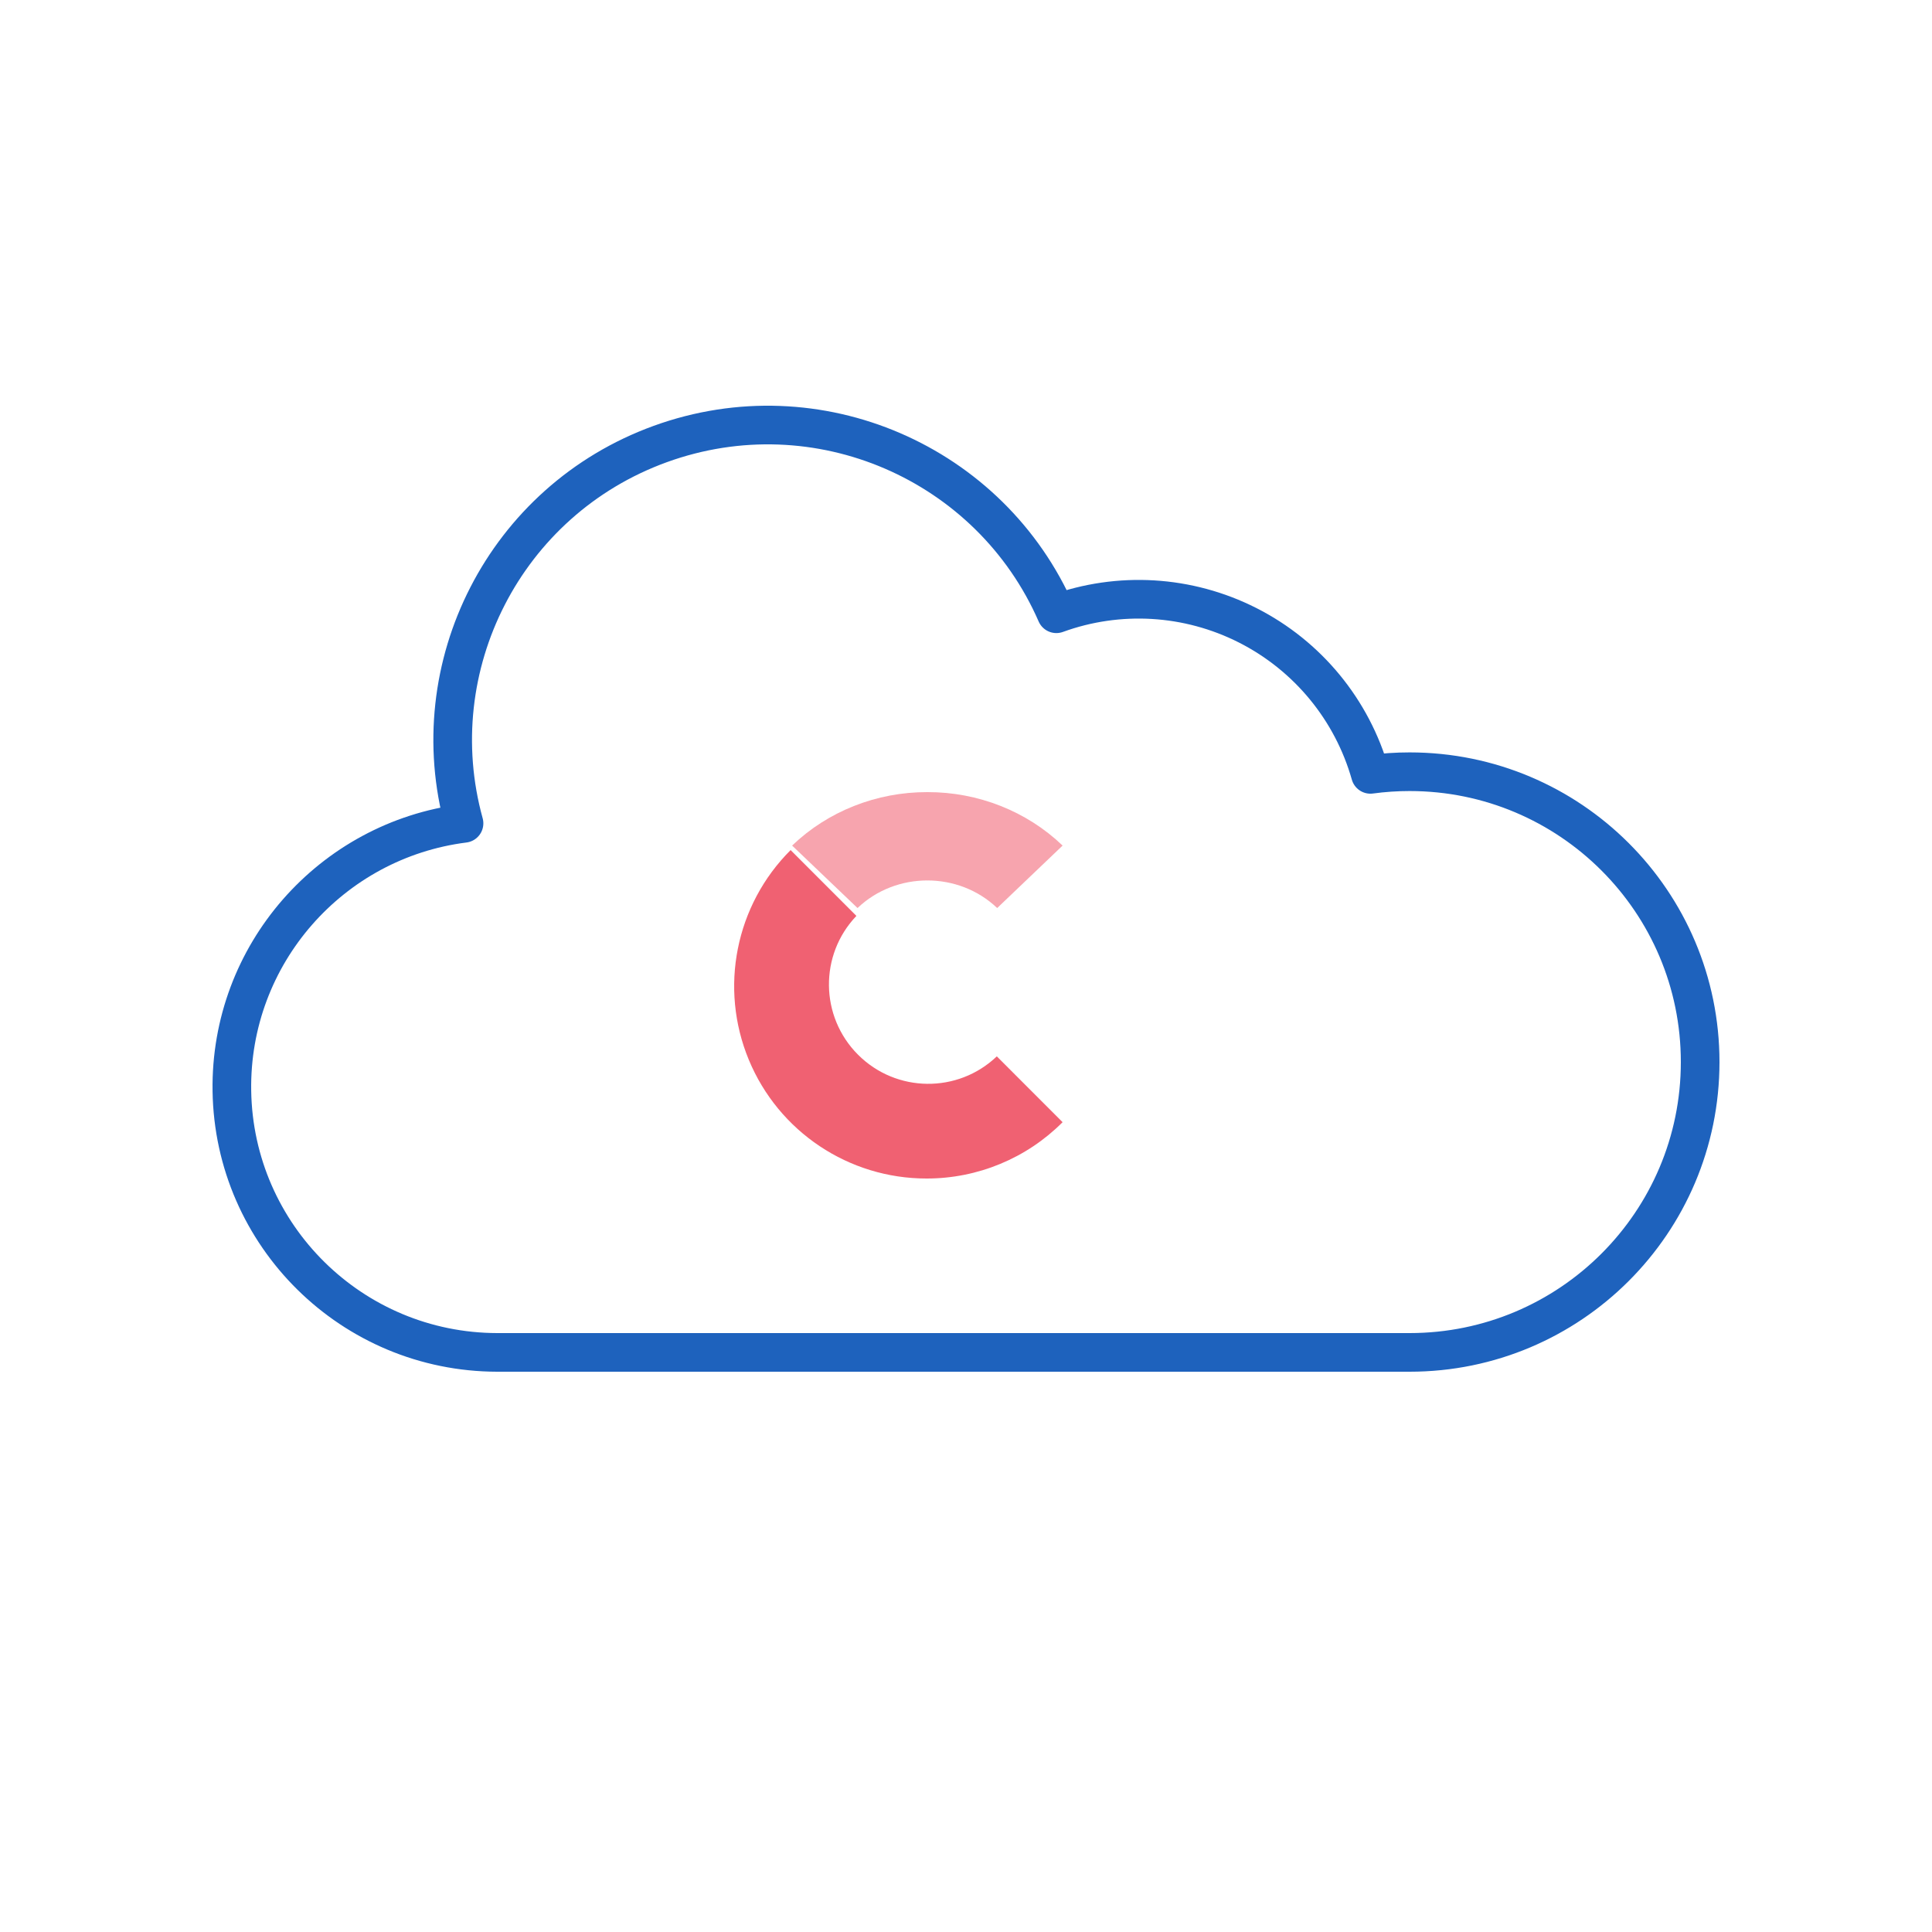
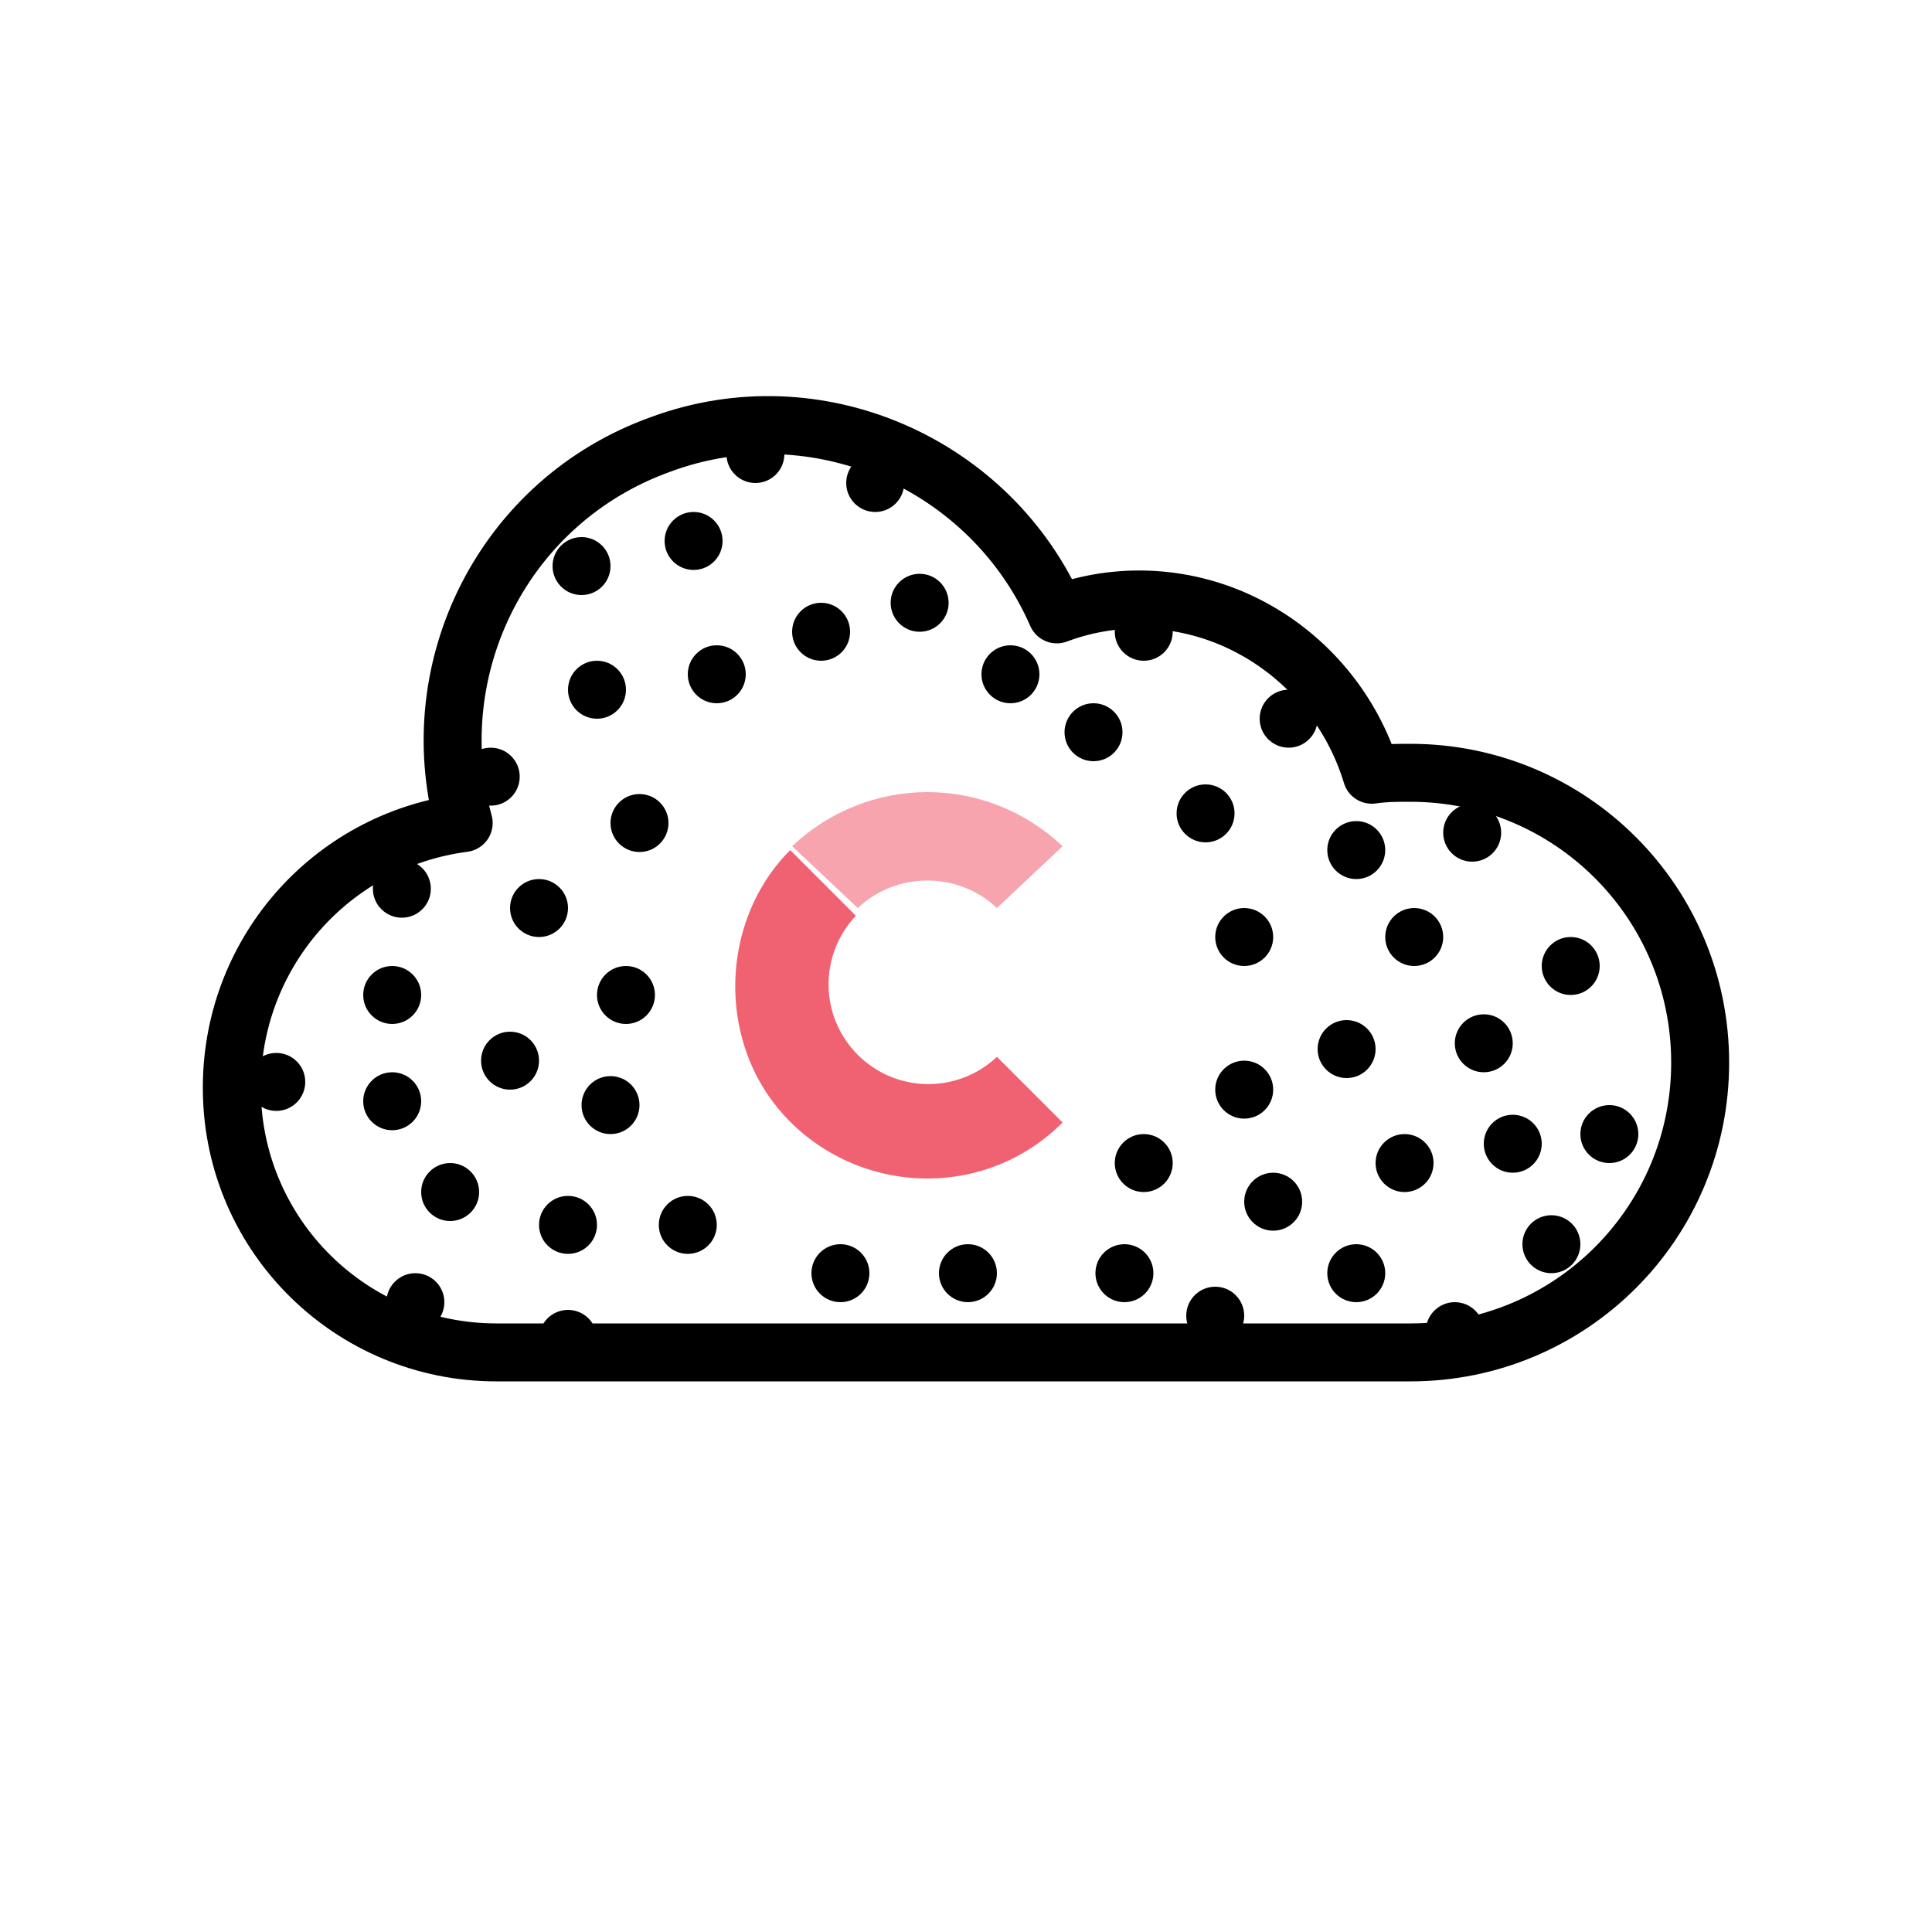
- <svg xmlns="http://www.w3.org/2000/svg" width="100px" height="100px" viewBox="0 0 100 100" version="1.1">
-   <g id="Continuous-Cloud-Deployment" stroke="none" stroke-width="1" fill="none" fill-rule="evenodd">
-     <g id="002-cloud" transform="translate(13, 23)" fill-rule="nonzero" stroke="#1E62BD" stroke-linejoin="round" stroke-width="2">
-       <path d="M11.018,19.616 C8.776,11.504 13.123,2.903 21.175,-0.018 C29.31,-2.969 38.265,0.95 41.677,8.768 C44.904,7.594 48.492,7.799 51.581,9.366 C54.696,10.946 56.99,13.751 57.933,17.081 C58.604,16.99 59.282,16.944 59.961,16.944 C68.266,16.944 75,23.672 75,31.972 C75,40.272 68.266,47 59.961,47 L12.736,47 C5.227,46.988 -0.886,40.962 -0.998,33.46 C-1.104,26.398 4.143,20.484 11.018,19.616 Z" id="Path" />
+ <svg xmlns="http://www.w3.org/2000/svg" version="1.1" id="Layer_1" x="0px" y="0px" viewBox="0 0 100 100" style="enable-background:new 0 0 100 100;" xml:space="preserve">
+   <style type="text/css">
+ 	.st0{fill:none;stroke:#000000;stroke-width:3;stroke-linejoin:round;}
+ 	.st1{opacity:0.864;}
+ 	.st2{opacity:0.577;fill:#EE495C;enable-background:new    ;}
+ 	.st3{fill:#EE495C;}
+ </style>
+   <g id="Continuous-Cloud-Deployment">
+     <g transform="translate(13, 23)">
+       <path id="Path" class="st0" d="M11,19.6C8.8,11.5,13.1,2.9,21.2,0c8.1-3,17.1,1,20.5,8.8c3.2-1.2,6.8-1,9.9,0.6s5.4,4.4,6.4,7.7    c0.7-0.1,1.3-0.1,2-0.1c8.3,0,15,6.7,15,15s-6.7,15-15,15H12.7C5.2,47-0.9,41-1,33.5C-1.1,26.4,4.1,20.5,11,19.6z" />
    </g>
-     <g id="Group" opacity="0.864" transform="translate(38, 41)" fill="#EE495C" fill-rule="nonzero">
-       <path d="M10,0 C7.373,-0.007 4.852,0.99 3,2.767 L6.386,6 C8.382,4.096 11.618,4.096 13.614,6 L17,2.767 C15.148,0.99 12.627,-0.007 10,0 L10,0 Z" id="Path" opacity="0.577" />
-       <path d="M9.961,20 C5.933,20.004 2.299,17.578 0.758,13.855 C-0.784,10.132 0.071,5.847 2.922,3 L6.327,6.407 C4.4,8.427 4.438,11.617 6.412,13.592 C8.386,15.567 11.575,15.605 13.595,13.677 L17,17.084 C15.135,18.954 12.602,20.003 9.961,20 L9.961,20 Z" id="Path" />
+     <g id="Group" transform="translate(38, 41)" class="st1">
+       <path class="st2" d="M10,0C7.4,0,4.9,1,3,2.8L6.4,6c2-1.9,5.2-1.9,7.2,0L17,2.8C15.1,1,12.6,0,10,0L10,0z" />
+       <path class="st3" d="M10,20c-4,0-7.7-2.4-9.2-6.1S0.1,5.8,2.9,3l3.4,3.4c-1.9,2-1.9,5.2,0.1,7.2s5.2,2,7.2,0.1l3.4,3.4    C15.1,19,12.6,20,10,20L10,20z" />
    </g>
-     <path d="" id="Path-3" stroke="#979797" />
-     <path d="" id="Path-4" stroke="#979797" />
-     <path d="" id="Path-5" stroke="#979797" />
+     <path id="Path-3" class="st3" d="M0,0" />
+     <path id="Path-4" class="st3" d="M0,0" />
+     <path id="Path-5" class="st3" d="M0,0" />
  </g>
+   <circle cx="33.1" cy="42.6" r="1.5" />
+   <circle cx="25.4" cy="40.2" r="1.5" />
+   <circle cx="37.1" cy="34.9" r="1.5" />
+   <circle cx="30.9" cy="35.7" r="1.5" />
+   <circle cx="30.1" cy="29.3" r="1.5" />
+   <circle cx="35.9" cy="28" r="1.5" />
+   <circle cx="47.6" cy="31.2" r="1.5" />
+   <circle cx="39.1" cy="23.5" r="1.5" />
+   <circle cx="45.3" cy="25" r="1.5" />
+   <circle cx="52.3" cy="34.9" r="1.5" />
+   <circle cx="42.5" cy="32.7" r="1.5" />
+   <circle cx="32.4" cy="51.5" r="1.5" />
+   <circle cx="27.9" cy="47" r="1.5" />
+   <circle cx="20.8" cy="46" r="1.5" />
+   <circle cx="20.3" cy="51.5" r="1.5" />
+   <circle cx="20.3" cy="57" r="1.5" />
+   <circle cx="23.3" cy="61.7" r="1.5" />
+   <circle cx="26.4" cy="54.9" r="1.5" />
+   <circle cx="31.6" cy="57.2" r="1.5" />
+   <circle cx="14.3" cy="56" r="1.5" />
+   <circle cx="21.5" cy="67.4" r="1.5" />
+   <circle cx="29.4" cy="63.4" r="1.5" />
+   <circle cx="29.4" cy="69.3" r="1.5" />
+   <circle cx="35.6" cy="63.4" r="1.5" />
+   <circle cx="43.5" cy="65.9" r="1.5" />
+   <circle cx="50.1" cy="65.9" r="1.5" />
+   <circle cx="58.2" cy="65.9" r="1.5" />
+   <circle cx="59.2" cy="60.2" r="1.5" />
+   <circle cx="66.7" cy="37.2" r="1.5" />
+   <circle cx="56.6" cy="37.9" r="1.5" />
+   <circle cx="59.2" cy="32.7" r="1.5" />
+   <circle cx="64.4" cy="48.5" r="1.5" />
+   <circle cx="62.4" cy="42.1" r="1.5" />
+   <circle cx="70.2" cy="44" r="1.5" />
+   <circle cx="64.4" cy="56.4" r="1.5" />
+   <circle cx="62.9" cy="68.1" r="1.5" />
+   <circle cx="65.9" cy="62.2" r="1.5" />
+   <circle cx="70.2" cy="65.9" r="1.5" />
+   <circle cx="69.7" cy="54.3" r="1.5" />
+   <circle cx="73.2" cy="48.5" r="1.5" />
+   <circle cx="76.2" cy="43.1" r="1.5" />
+   <circle cx="76.8" cy="54" r="1.5" />
+   <circle cx="72.7" cy="60.2" r="1.5" />
+   <circle cx="75.3" cy="68.9" r="1.5" />
+   <circle cx="78.3" cy="59.2" r="1.5" />
+   <circle cx="80.3" cy="64.4" r="1.5" />
+   <circle cx="83.3" cy="58.7" r="1.5" />
+   <circle cx="81.3" cy="50" r="1.5" />
</svg>
